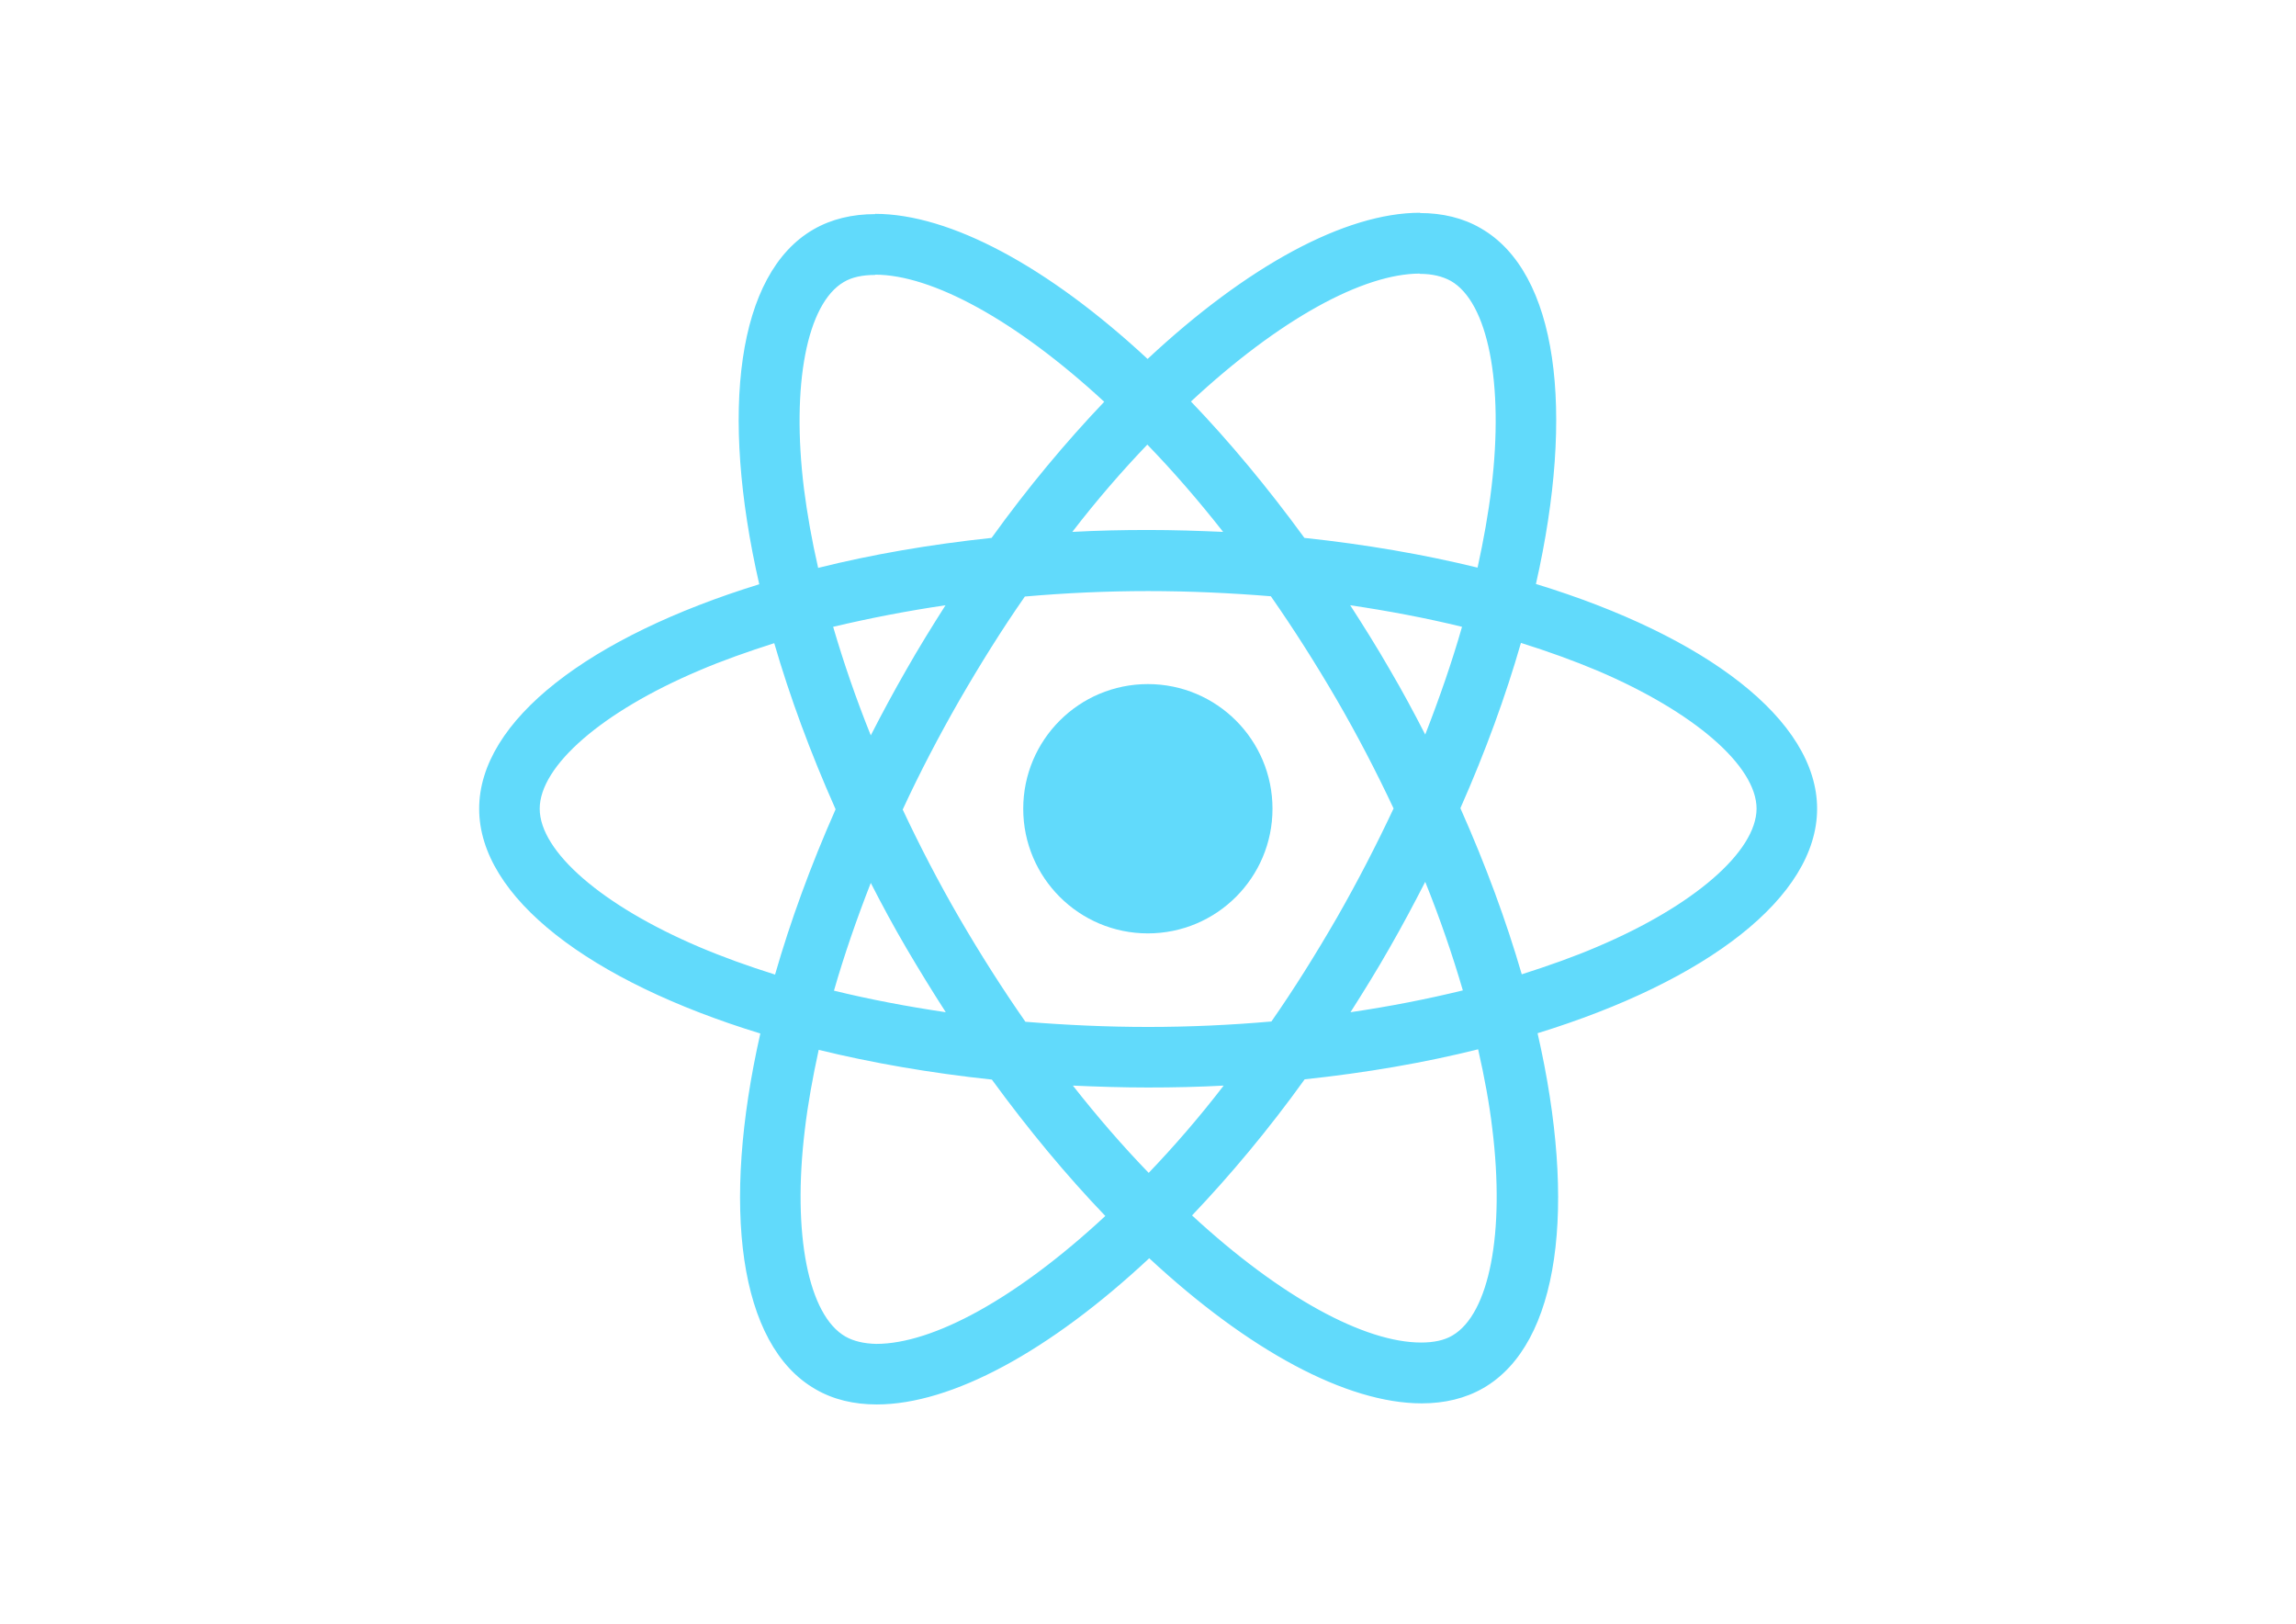
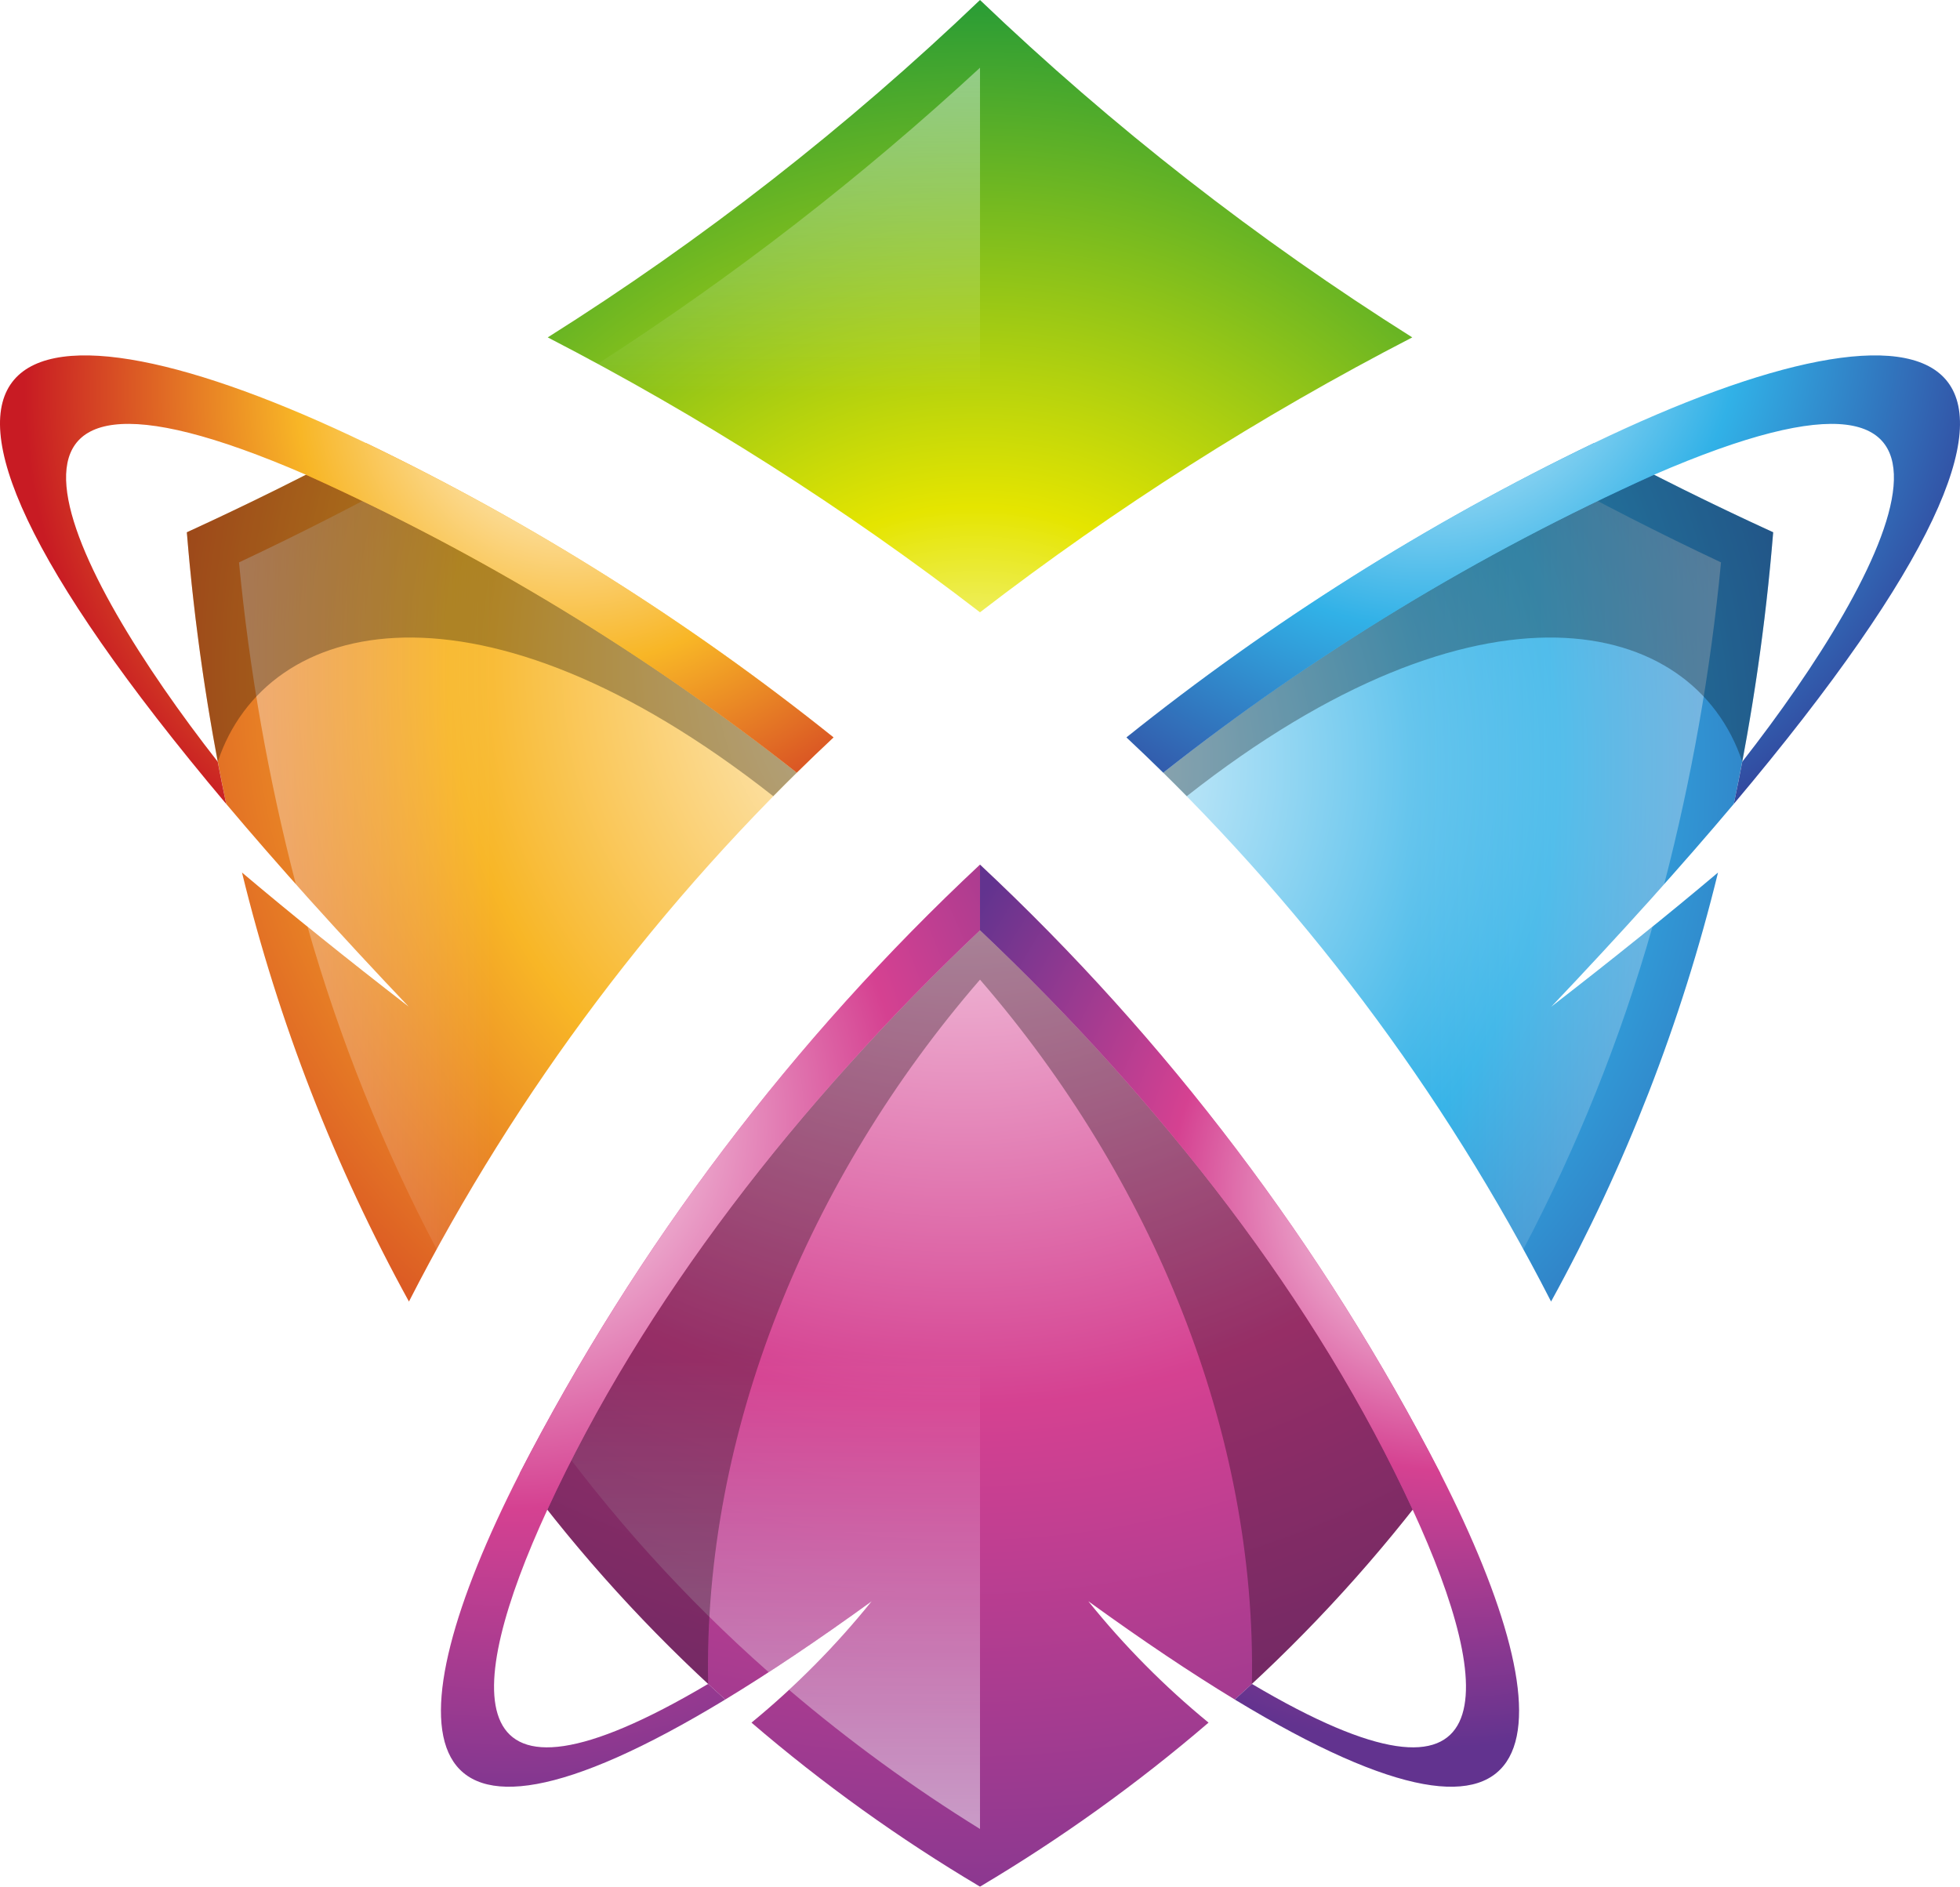
- <svg xmlns="http://www.w3.org/2000/svg" viewBox="0 0 841.9 595.3">
-   <g fill="#61DAFB">
-     <path d="M666.3 296.5c0-32.5-40.7-63.3-103.1-82.4 14.4-63.6 8-114.2-20.2-130.4-6.5-3.8-14.1-5.6-22.4-5.6v22.3c4.6 0 8.3.9 11.4 2.6 13.6 7.8 19.5 37.5 14.9 75.7-1.1 9.4-2.9 19.3-5.1 29.4-19.6-4.8-41-8.5-63.5-10.9-13.5-18.5-27.5-35.3-41.6-50 32.6-30.3 63.2-46.9 84-46.9V78c-27.5 0-63.5 19.6-99.9 53.6-36.4-33.8-72.4-53.2-99.9-53.2v22.3c20.7 0 51.4 16.5 84 46.6-14 14.7-28 31.4-41.3 49.9-22.6 2.4-44 6.1-63.6 11-2.3-10-4-19.7-5.2-29-4.7-38.2 1.1-67.9 14.6-75.8 3-1.8 6.9-2.6 11.5-2.6V78.5c-8.4 0-16 1.8-22.6 5.6-28.1 16.2-34.4 66.7-19.9 130.1-62.2 19.2-102.7 49.9-102.7 82.3 0 32.5 40.7 63.3 103.1 82.4-14.4 63.6-8 114.2 20.2 130.4 6.5 3.8 14.1 5.6 22.5 5.6 27.5 0 63.5-19.6 99.9-53.6 36.4 33.8 72.4 53.2 99.9 53.2 8.4 0 16-1.8 22.6-5.6 28.1-16.2 34.4-66.7 19.9-130.1 62-19.1 102.5-49.9 102.5-82.3zm-130.2-66.7c-3.7 12.9-8.3 26.2-13.5 39.5-4.1-8-8.4-16-13.1-24-4.6-8-9.5-15.8-14.4-23.4 14.2 2.1 27.9 4.7 41 7.9zm-45.8 106.5c-7.8 13.5-15.8 26.3-24.1 38.2-14.9 1.3-30 2-45.2 2-15.1 0-30.2-.7-45-1.9-8.3-11.9-16.4-24.6-24.2-38-7.6-13.1-14.5-26.4-20.8-39.8 6.2-13.4 13.2-26.8 20.7-39.9 7.8-13.5 15.8-26.3 24.1-38.2 14.9-1.3 30-2 45.2-2 15.1 0 30.2.7 45 1.9 8.3 11.9 16.4 24.6 24.2 38 7.6 13.1 14.5 26.4 20.8 39.8-6.3 13.4-13.2 26.8-20.7 39.9zm32.3-13c5.4 13.4 10 26.8 13.8 39.8-13.1 3.2-26.9 5.9-41.2 8 4.9-7.7 9.8-15.6 14.4-23.7 4.6-8 8.9-16.1 13-24.1zM421.2 430c-9.3-9.6-18.6-20.3-27.8-32 9 .4 18.2.7 27.5.7 9.4 0 18.7-.2 27.8-.7-9 11.7-18.3 22.4-27.5 32zm-74.4-58.9c-14.2-2.1-27.9-4.7-41-7.9 3.7-12.9 8.3-26.2 13.5-39.5 4.1 8 8.4 16 13.1 24 4.7 8 9.5 15.8 14.4 23.4zM420.7 163c9.3 9.6 18.6 20.3 27.8 32-9-.4-18.2-.7-27.5-.7-9.4 0-18.7.2-27.8.7 9-11.7 18.3-22.4 27.5-32zm-74 58.9c-4.9 7.7-9.8 15.6-14.4 23.7-4.6 8-8.9 16-13 24-5.4-13.4-10-26.8-13.8-39.8 13.1-3.1 26.9-5.8 41.2-7.9zm-90.5 125.2c-35.4-15.1-58.3-34.9-58.3-50.6 0-15.7 22.9-35.6 58.3-50.6 8.6-3.7 18-7 27.7-10.1 5.7 19.6 13.2 40 22.5 60.9-9.2 20.8-16.6 41.1-22.2 60.6-9.9-3.1-19.3-6.5-28-10.2zM310 490c-13.6-7.8-19.5-37.5-14.9-75.7 1.1-9.4 2.9-19.3 5.1-29.4 19.6 4.8 41 8.5 63.5 10.9 13.5 18.5 27.5 35.3 41.6 50-32.6 30.3-63.2 46.9-84 46.9-4.5-.1-8.3-1-11.3-2.7zm237.2-76.2c4.7 38.2-1.1 67.9-14.6 75.8-3 1.8-6.9 2.6-11.5 2.6-20.7 0-51.4-16.5-84-46.6 14-14.7 28-31.4 41.3-49.9 22.6-2.4 44-6.1 63.6-11 2.3 10.1 4.1 19.8 5.2 29.1zm38.5-66.7c-8.6 3.7-18 7-27.7 10.1-5.7-19.6-13.2-40-22.5-60.9 9.2-20.8 16.6-41.1 22.2-60.6 9.9 3.1 19.3 6.5 28.1 10.2 35.4 15.1 58.3 34.9 58.3 50.6-.1 15.7-23 35.6-58.4 50.6zM320.8 78.4z" />
-     <circle cx="420.9" cy="296.5" r="45.7" />
-     <path d="M520.5 78.1z" />
-   </g>
+ <svg xmlns="http://www.w3.org/2000/svg" width="749" height="721" viewBox="0 0 749 721" fill="none">
+   <path fill-rule="evenodd" clip-rule="evenodd" d="M374.501 330.428C302.952 397.314 243.44 476.017 198.571 563.093C221.808 594.448 248.13 623.393 277.141 649.494C293.635 639.489 312.243 627.051 333.114 611.933C319.437 628.936 304.041 644.482 287.172 658.322C314.414 681.704 343.633 702.675 374.501 721C405.371 702.675 434.593 681.704 461.837 658.322C444.965 644.485 429.568 628.939 415.893 611.933C436.764 627.051 455.374 639.489 471.868 649.494C500.877 623.393 527.196 594.447 550.431 563.093C505.564 476.016 446.052 397.313 374.501 330.428Z" fill="url(#paint0_radial_2_167)" />
+   <path fill-rule="evenodd" clip-rule="evenodd" d="M208.344 544.525C233.163 579.152 261.814 610.862 293.75 639.053C305.862 631.193 318.983 622.153 333.112 611.933C323.432 623.985 312.874 635.303 301.522 645.794C324.474 665.33 348.869 683.104 374.499 698.963V330.428C308.134 392.546 252.051 464.811 208.344 544.525Z" fill="url(#paint1_linear_2_167)" />
+   <path opacity="0.3" fill-rule="evenodd" clip-rule="evenodd" d="M374.501 355.52C304.904 421.44 245.787 497.529 209.162 576.943C227.889 600.694 248.432 622.953 270.607 643.519C268.713 547.405 308.731 450.374 374.501 374.382C440.273 450.374 480.291 547.405 478.4 643.519C500.575 622.954 521.119 600.695 539.844 576.943C503.219 497.529 444.104 421.44 374.501 355.52Z" fill="black" />
+   <path fill-rule="evenodd" clip-rule="evenodd" d="M198.573 563.093C148.461 661.453 152.334 725.201 277.143 649.494C274.947 647.517 272.769 645.527 270.609 643.524C173.512 701.065 176.836 647.042 209.164 576.948C245.789 497.533 304.906 421.444 374.503 355.524V330.428C302.954 397.314 243.442 476.017 198.573 563.093Z" fill="url(#paint2_radial_2_167)" />
+   <path fill-rule="evenodd" clip-rule="evenodd" d="M374.501 330.428V355.524C444.105 421.444 503.22 497.533 539.844 576.948C572.17 647.042 575.494 701.065 478.4 643.524C476.236 645.528 474.058 647.518 471.868 649.494C596.678 725.201 600.548 661.453 550.441 563.093C505.567 476.018 446.052 397.315 374.501 330.428Z" fill="url(#paint3_radial_2_167)" />
+   <path fill-rule="evenodd" clip-rule="evenodd" d="M430.467 281.804C496.573 343.776 551.469 416.715 592.73 497.399C621.11 445.792 642.562 390.666 656.533 333.447C637.718 349.323 616.473 366.419 592.798 384.735C619.937 356.143 643.07 330.366 662.558 307.227C669.749 272.975 674.776 238.303 677.609 203.419C654.067 192.635 631.203 181.284 609.019 169.365C545.449 199.981 485.55 237.701 430.467 281.804Z" fill="url(#paint4_radial_2_167)" />
+   <path fill-rule="evenodd" clip-rule="evenodd" d="M430.467 281.808C491.093 338.563 542.276 404.634 582.084 477.528C602.758 438.216 619.315 396.87 631.489 354.152C619.421 363.933 606.523 374.129 592.798 384.739C608.502 368.197 622.888 352.586 635.954 337.905C646.445 297.553 653.708 256.43 657.674 214.925C634.17 203.854 611.092 192.074 588.44 179.586C532.482 208.262 479.557 242.51 430.467 281.808Z" fill="url(#paint5_linear_2_167)" />
+   <path opacity="0.3" fill-rule="evenodd" clip-rule="evenodd" d="M444.533 295.287C447.546 298.254 450.542 301.247 453.521 304.266C565.424 216.148 647.165 235.157 665.794 291.108C671.267 262.106 675.211 232.836 677.609 203.419C662.138 196.334 646.963 189.002 632.084 181.424C565.102 211.477 502.105 249.723 444.533 295.287Z" fill="black" />
+   <path fill-rule="evenodd" clip-rule="evenodd" d="M609.019 169.366C545.449 199.982 485.55 237.702 430.467 281.805C435.204 286.242 439.893 290.736 444.533 295.287C502.151 249.839 565.109 211.612 632.006 181.458C774.538 119.582 722.442 218.671 665.794 291.108C664.77 296.505 663.691 301.879 662.558 307.228C818.386 122.21 740.779 105.978 609.019 169.366Z" fill="url(#paint6_radial_2_167)" />
+   <path fill-rule="evenodd" clip-rule="evenodd" d="M71.397 203.419C74.23 238.303 79.256 272.975 86.447 307.227C105.931 330.366 129.069 356.143 156.209 384.735C132.483 366.401 111.239 349.306 92.476 333.447C106.447 390.665 127.899 445.791 156.277 497.399C197.541 416.716 252.437 343.777 318.542 281.804C263.457 237.701 203.557 199.981 139.985 169.365C117.798 181.282 94.935 192.633 71.397 203.419Z" fill="url(#paint7_radial_2_167)" />
+   <path fill-rule="evenodd" clip-rule="evenodd" d="M91.333 214.925C95.299 256.43 102.561 297.553 113.05 337.905C126.14 352.597 140.524 368.208 156.204 384.739C142.468 374.126 129.573 363.931 117.517 354.152C129.689 396.871 146.245 438.216 166.92 477.528C206.727 404.633 257.91 338.562 318.537 281.808C269.446 242.509 216.519 208.262 160.559 179.586C137.921 192.081 114.846 203.861 91.333 214.925Z" fill="url(#paint8_linear_2_167)" />
+   <path opacity="0.3" fill-rule="evenodd" clip-rule="evenodd" d="M71.397 203.419C73.798 232.836 77.742 262.106 83.213 291.108C101.844 235.157 183.587 216.148 295.487 304.266C298.46 301.247 301.457 298.254 304.478 295.287C246.905 249.724 183.907 211.478 116.925 181.424C102.041 189.001 86.865 196.333 71.397 203.419Z" fill="black" />
+   <path fill-rule="evenodd" clip-rule="evenodd" d="M86.441 307.228C85.308 301.879 84.23 296.506 83.207 291.108C26.558 218.671 -25.539 119.582 116.992 181.458C183.891 211.613 246.851 249.839 304.472 295.287C309.105 290.735 313.793 286.241 318.536 281.805C263.452 237.702 203.551 199.982 139.979 169.366C8.222 105.978 -69.386 122.21 86.441 307.228Z" fill="url(#paint9_radial_2_167)" />
+   <path fill-rule="evenodd" clip-rule="evenodd" d="M209.318 128.937C267.41 158.941 322.692 194.102 374.498 233.996C426.307 194.102 481.591 158.941 539.685 128.937C480.437 91.612 425.095 48.416 374.498 0C323.903 48.414 268.564 91.611 209.318 128.937Z" fill="url(#paint10_radial_2_167)" />
+   <path fill-rule="evenodd" clip-rule="evenodd" d="M374.503 233.994V25.877C329.153 67.799 280.237 105.687 228.309 139.111C279.554 166.683 328.45 198.417 374.503 233.994Z" fill="url(#paint11_linear_2_167)" />
+   <defs>
+     <radialGradient id="paint0_radial_2_167" cx="0" cy="0" r="1" gradientUnits="userSpaceOnUse" gradientTransform="translate(368.116 247.52) scale(578.978 579.182)">
+       <stop stop-color="white" />
+       <stop offset="0.5" stop-color="#D54191" />
+       <stop offset="1" stop-color="#62338F" />
+     </radialGradient>
+     <linearGradient id="paint1_linear_2_167" x1="291.421" y1="884.122" x2="291.421" y2="517.063" gradientUnits="userSpaceOnUse">
+       <stop stop-color="white" />
+       <stop offset="1" stop-color="white" stop-opacity="0" />
+     </linearGradient>
+     <radialGradient id="paint2_radial_2_167" cx="0" cy="0" r="1" gradientUnits="userSpaceOnUse" gradientTransform="translate(195.092 427.265) scale(299.474 299.579)">
+       <stop stop-color="white" />
+       <stop offset="0.5" stop-color="#D54191" />
+       <stop offset="1" stop-color="#62338F" />
+     </radialGradient>
+     <radialGradient id="paint3_radial_2_167" cx="0" cy="0" r="1" gradientUnits="userSpaceOnUse" gradientTransform="translate(552.373 456.696) scale(210.069 210.142)">
+       <stop stop-color="white" />
+       <stop offset="0.5" stop-color="#D54191" />
+       <stop offset="1" stop-color="#62338F" />
+     </radialGradient>
+     <radialGradient id="paint4_radial_2_167" cx="0" cy="0" r="1" gradientUnits="userSpaceOnUse" gradientTransform="translate(378.098 292.453) scale(434.234 434.388)">
+       <stop stop-color="white" />
+       <stop offset="0.5" stop-color="#31B1E7" />
+       <stop offset="1" stop-color="#323390" />
+     </radialGradient>
+     <linearGradient id="paint5_linear_2_167" x1="872.227" y1="328.557" x2="539.712" y2="328.557" gradientUnits="userSpaceOnUse">
+       <stop stop-color="white" />
+       <stop offset="1" stop-color="white" stop-opacity="0" />
+     </linearGradient>
+     <radialGradient id="paint6_radial_2_167" cx="0" cy="0" r="1" gradientUnits="userSpaceOnUse" gradientTransform="translate(544.813 118.337) scale(242.671 242.757)">
+       <stop stop-color="white" />
+       <stop offset="0.5" stop-color="#31B1E7" />
+       <stop offset="1" stop-color="#323390" />
+     </radialGradient>
+     <radialGradient id="paint7_radial_2_167" cx="0" cy="0" r="1" gradientUnits="userSpaceOnUse" gradientTransform="translate(375.604 255.006) scale(408.738 408.882)">
+       <stop stop-color="white" />
+       <stop offset="0.5" stop-color="#F8B626" />
+       <stop offset="1" stop-color="#C81B23" />
+     </radialGradient>
+     <linearGradient id="paint8_linear_2_167" x1="-68.617" y1="328.557" x2="188.442" y2="328.557" gradientUnits="userSpaceOnUse">
+       <stop stop-color="white" />
+       <stop offset="1" stop-color="white" stop-opacity="0" />
+     </linearGradient>
+     <radialGradient id="paint9_radial_2_167" cx="0" cy="0" r="1" gradientUnits="userSpaceOnUse" gradientTransform="translate(218.376 149.323) scale(209.631 209.705)">
+       <stop stop-color="white" />
+       <stop offset="0.5" stop-color="#F8B626" />
+       <stop offset="1" stop-color="#C81B23" />
+     </radialGradient>
+     <radialGradient id="paint10_radial_2_167" cx="0" cy="0" r="1" gradientUnits="userSpaceOnUse" gradientTransform="translate(373.103 307.432) scale(406.785 406.928)">
+       <stop stop-color="white" />
+       <stop offset="0.28" stop-color="#E5E500" />
+       <stop offset="0.8" stop-color="#17953B" />
+     </radialGradient>
+     <linearGradient id="paint11_linear_2_167" x1="301.406" y1="-136.942" x2="301.406" y2="150.251" gradientUnits="userSpaceOnUse">
+       <stop stop-color="white" />
+       <stop offset="1" stop-color="white" stop-opacity="0" />
+     </linearGradient>
+   </defs>
</svg>
